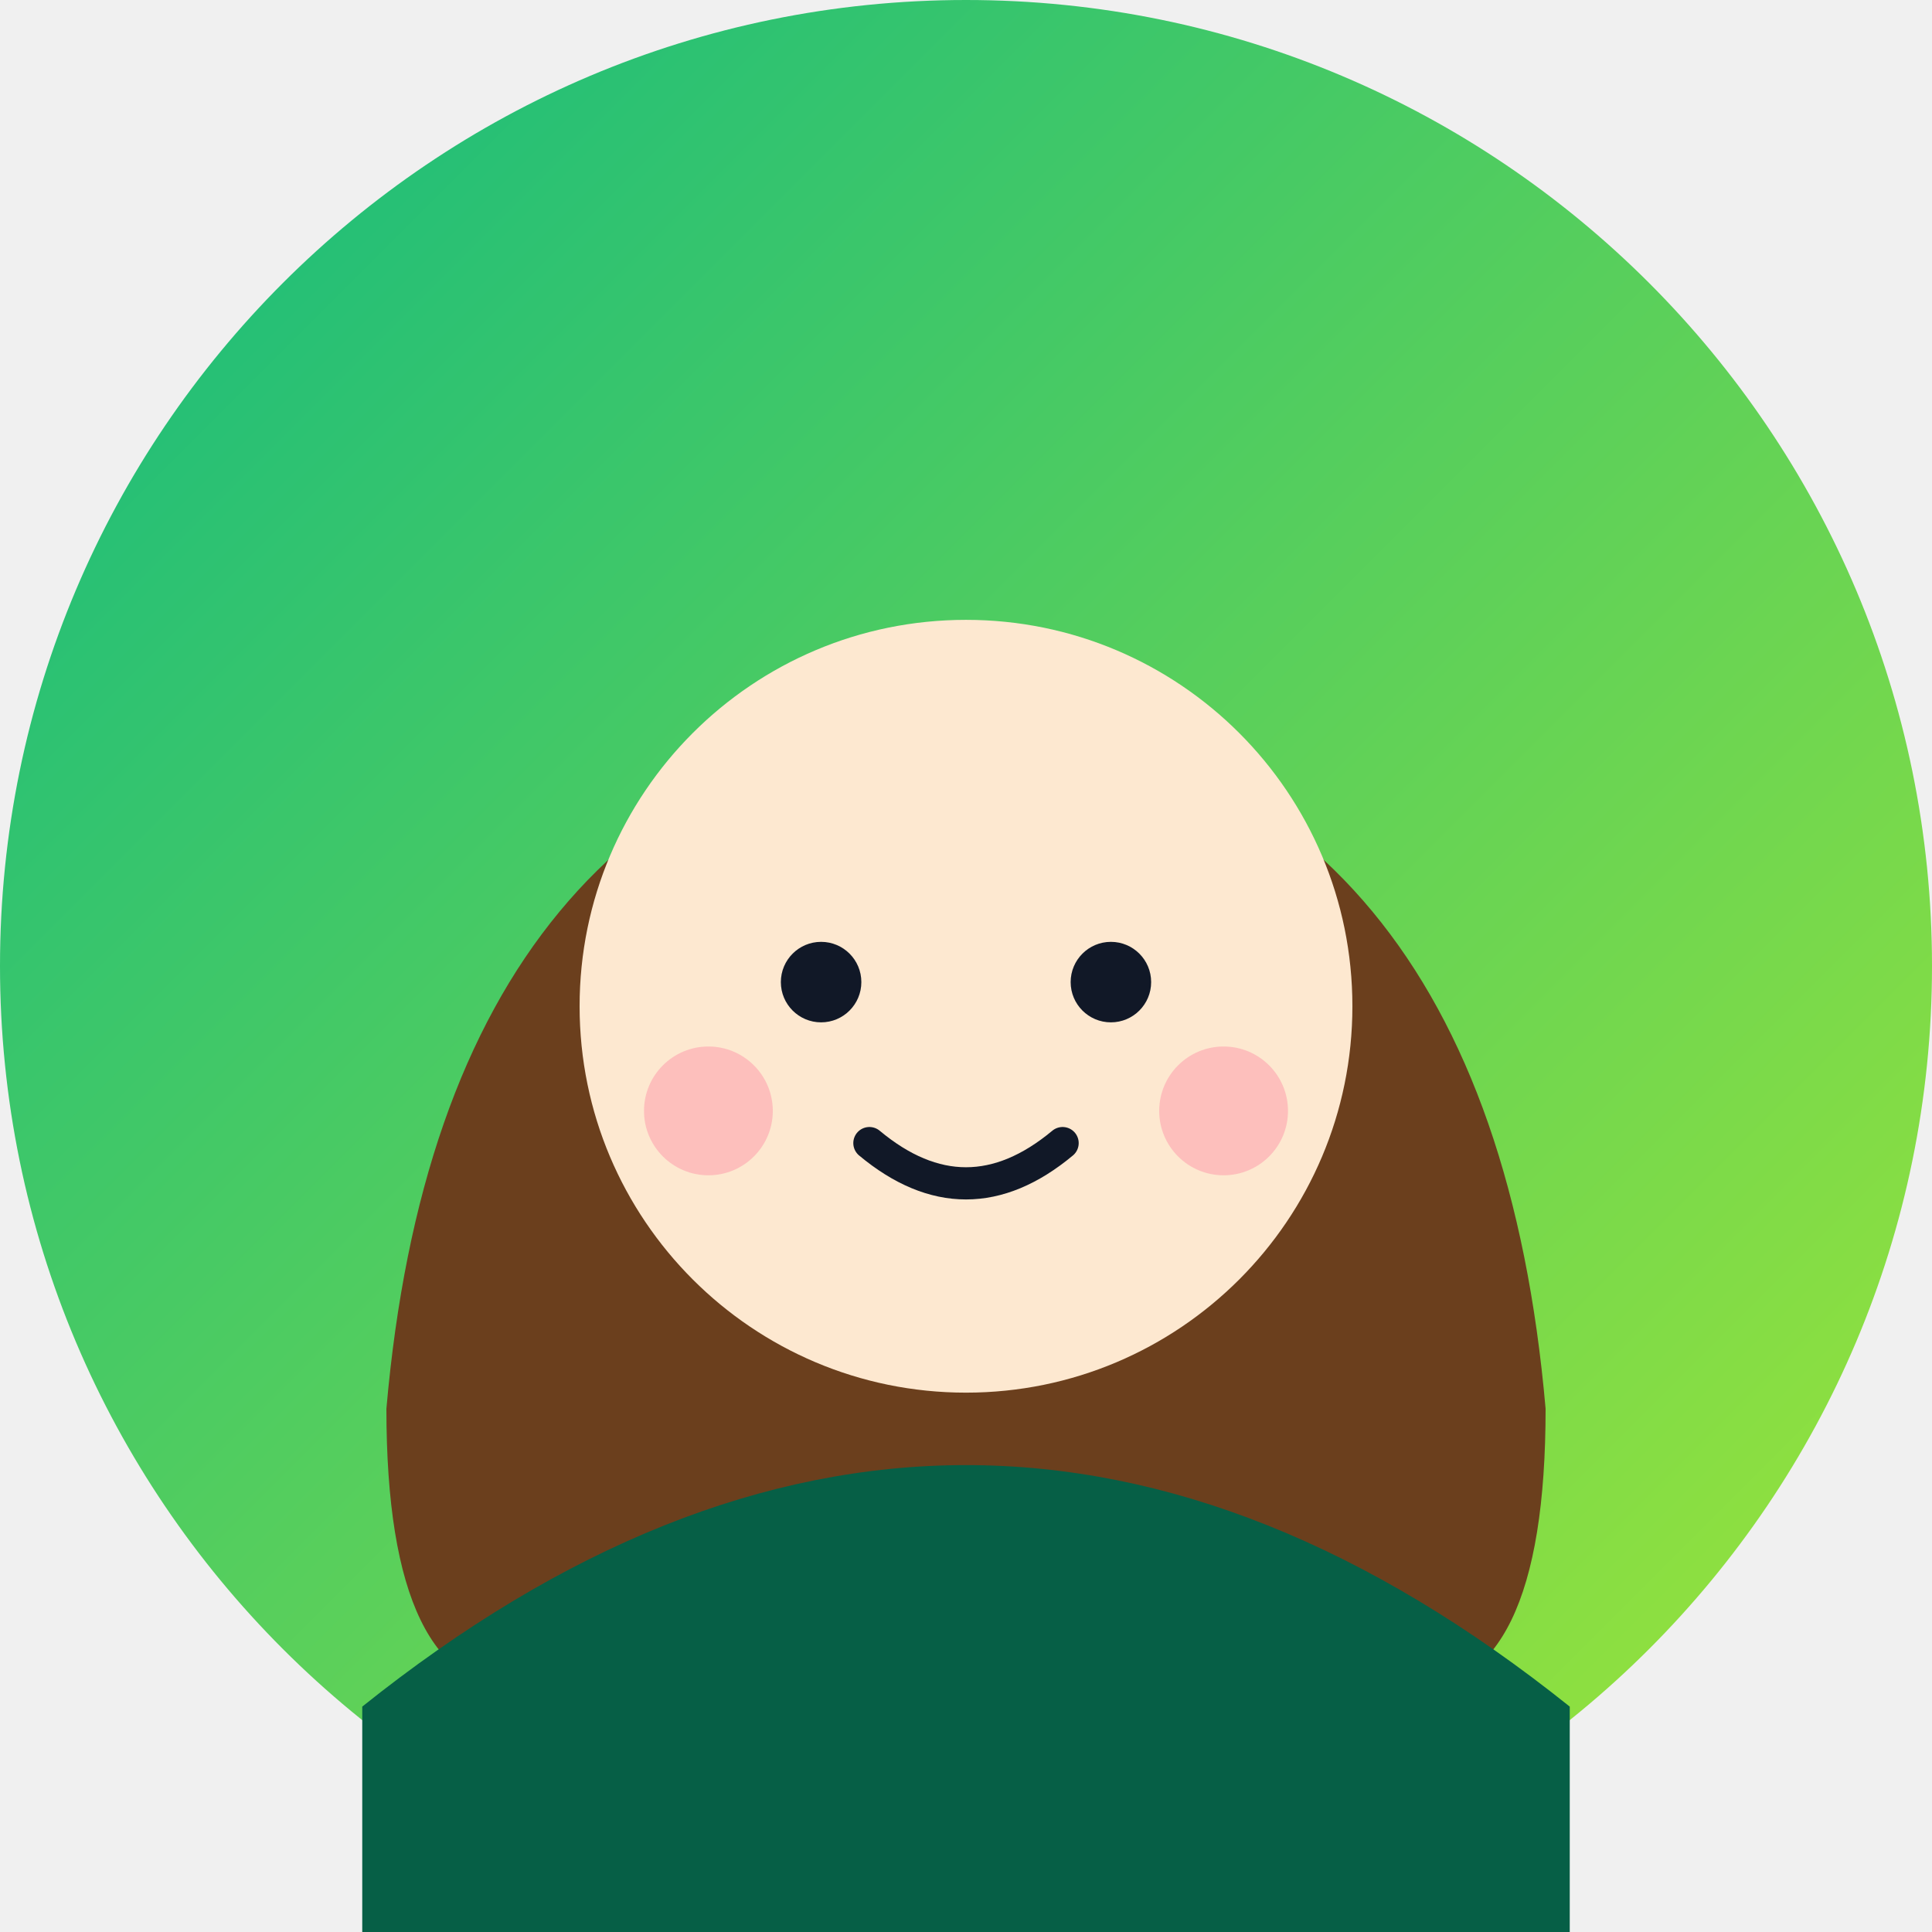
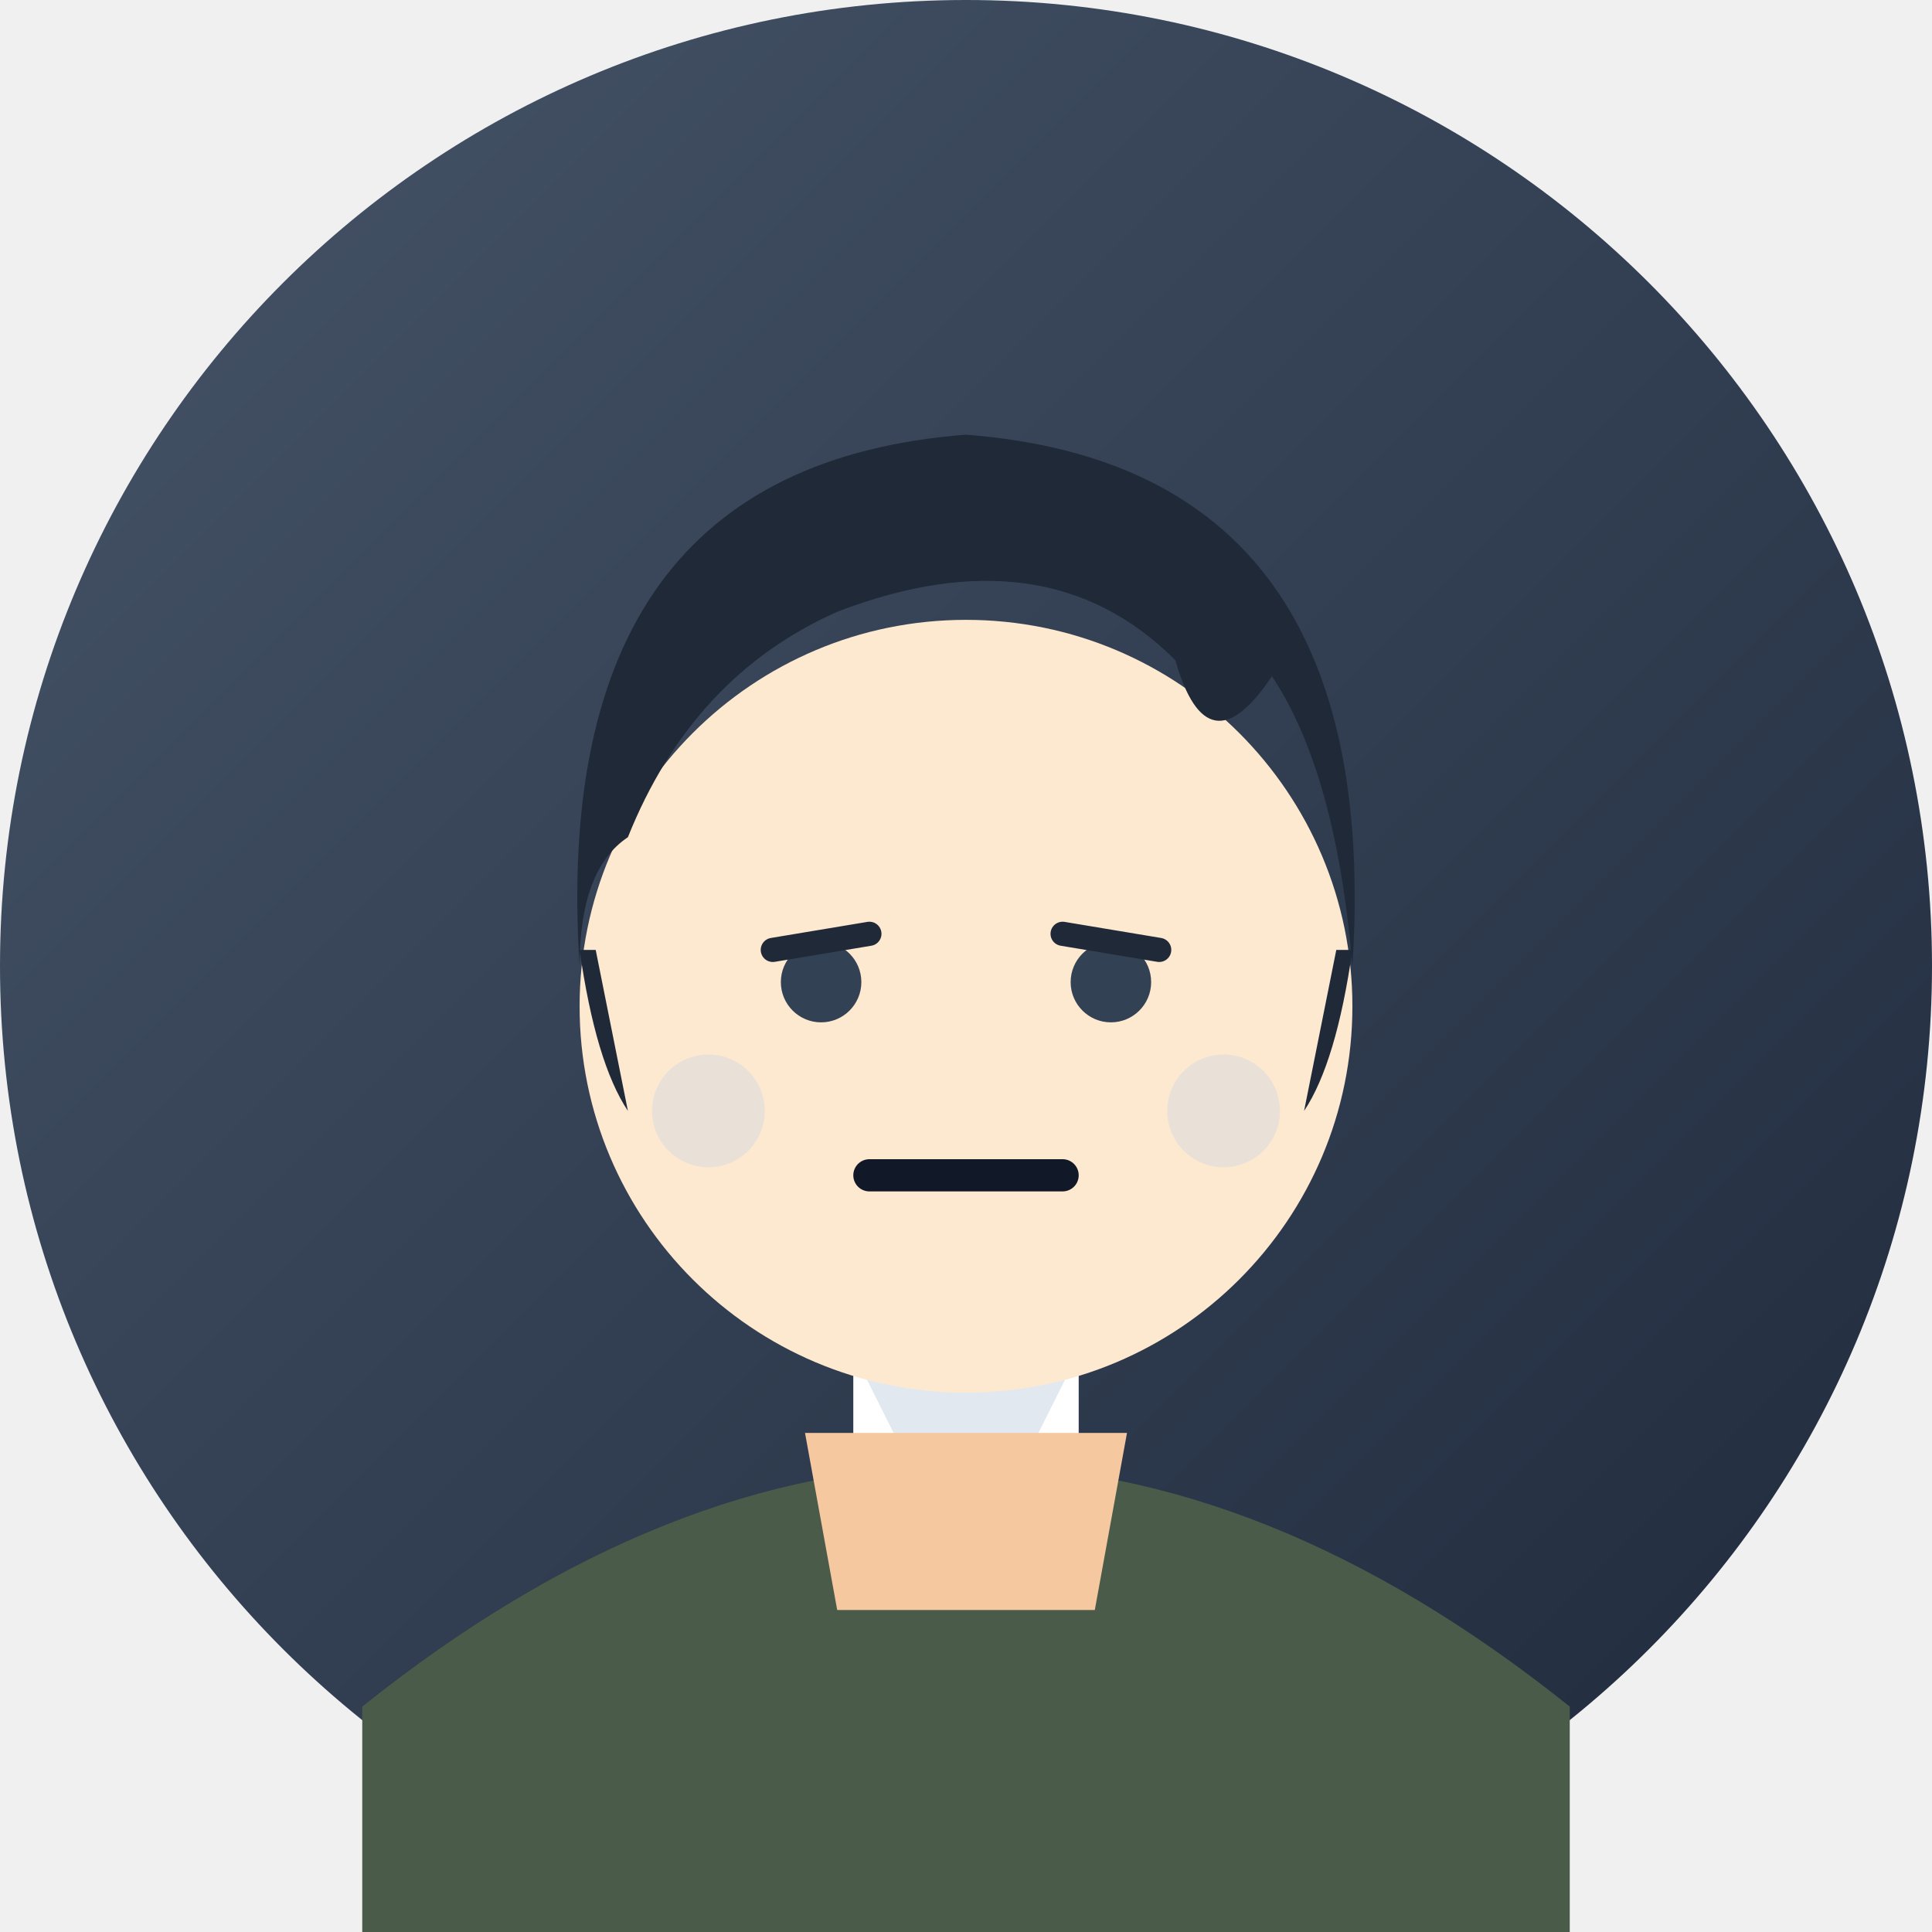
- <svg xmlns="http://www.w3.org/2000/svg" viewBox="0 0 240 240" role="img" aria-label="Aria avatar">
+ <svg xmlns="http://www.w3.org/2000/svg" viewBox="0 0 240 240" role="img" aria-label="Levi Ackerman character">
  <defs>
-     <linearGradient id="g" x1="0" y1="0" x2="1" y2="1">
-       <stop offset="0" stop-color="#10b981" />
-       <stop offset="1" stop-color="#a3e635" />
+     <linearGradient id="g2" x1="0" y1="0" x2="1" y2="1">
+       <stop offset="0" stop-color="#475569" />
+       <stop offset="1" stop-color="#1e293b" />
    </linearGradient>
  </defs>
-   <circle cx="120" cy="120" r="120" fill="url(#g)" />
-   <path d="M48 175 Q55 95 120 88 Q185 95 192 175 Q192 210 175 210 L65 210 Q48 210 48 175Z" fill="#6b3f1d" />
-   <path d="M45 212 Q120 152 195 212 L195 240 L45 240 Z" fill="#065f46" />
+   <circle cx="120" cy="120" r="120" fill="url(#g2)" />
+   <path d="M45 212 Q120 152 195 212 L195 240 L45 240 Z" fill="#4b5b4a" />
+   <path d="M106 168 L134 168 L134 196 L106 196 Z" fill="#ffffff" />
+   <path d="M106 168 L120 196 L134 168 L128 160 L112 160 Z" fill="#e2e8f0" />
+   <path d="M100 178 L140 178 L136 200 L104 200 Z" fill="#f6c89f" />
  <circle cx="120" cy="125" r="48" fill="#fde8d0" />
-   <circle cx="102" cy="122" r="5" fill="#111827" />
-   <circle cx="138" cy="122" r="5" fill="#111827" />
-   <path d="M108 142 Q120 152 132 142" stroke="#111827" stroke-width="4" fill="none" stroke-linecap="round" />
-   <circle cx="88" cy="138" r="8" fill="#fda4af" opacity="0.6" />
-   <circle cx="152" cy="138" r="8" fill="#fda4af" opacity="0.6" />
+   <path d="M72 120 Q68 58 120 54 Q172 58 168 120 Q166 96 158 84 Q150 96 146 82 Q130 66 104 76 Q86 84 78 104 Q72 108 72 120Z" fill="#1f2937" />
+   <path d="M72 118 Q74 132 78 138 L74 118Z" fill="#1f2937" />
+   <path d="M168 118 Q166 132 162 138 L166 118Z" fill="#1f2937" />
+   <circle cx="102" cy="122" r="5" fill="#334155" />
+   <circle cx="138" cy="122" r="5" fill="#334155" />
+   <path d="M96 118 L108 116" stroke="#1f2937" stroke-width="3" stroke-linecap="round" />
+   <path d="M132 116 L144 118" stroke="#1f2937" stroke-width="3" stroke-linecap="round" />
+   <path d="M108 146 L132 146" stroke="#111827" stroke-width="4" stroke-linecap="round" />
+   <circle cx="88" cy="138" r="7" fill="#cbd5e1" opacity="0.4" />
+   <circle cx="152" cy="138" r="7" fill="#cbd5e1" opacity="0.4" />
</svg>
